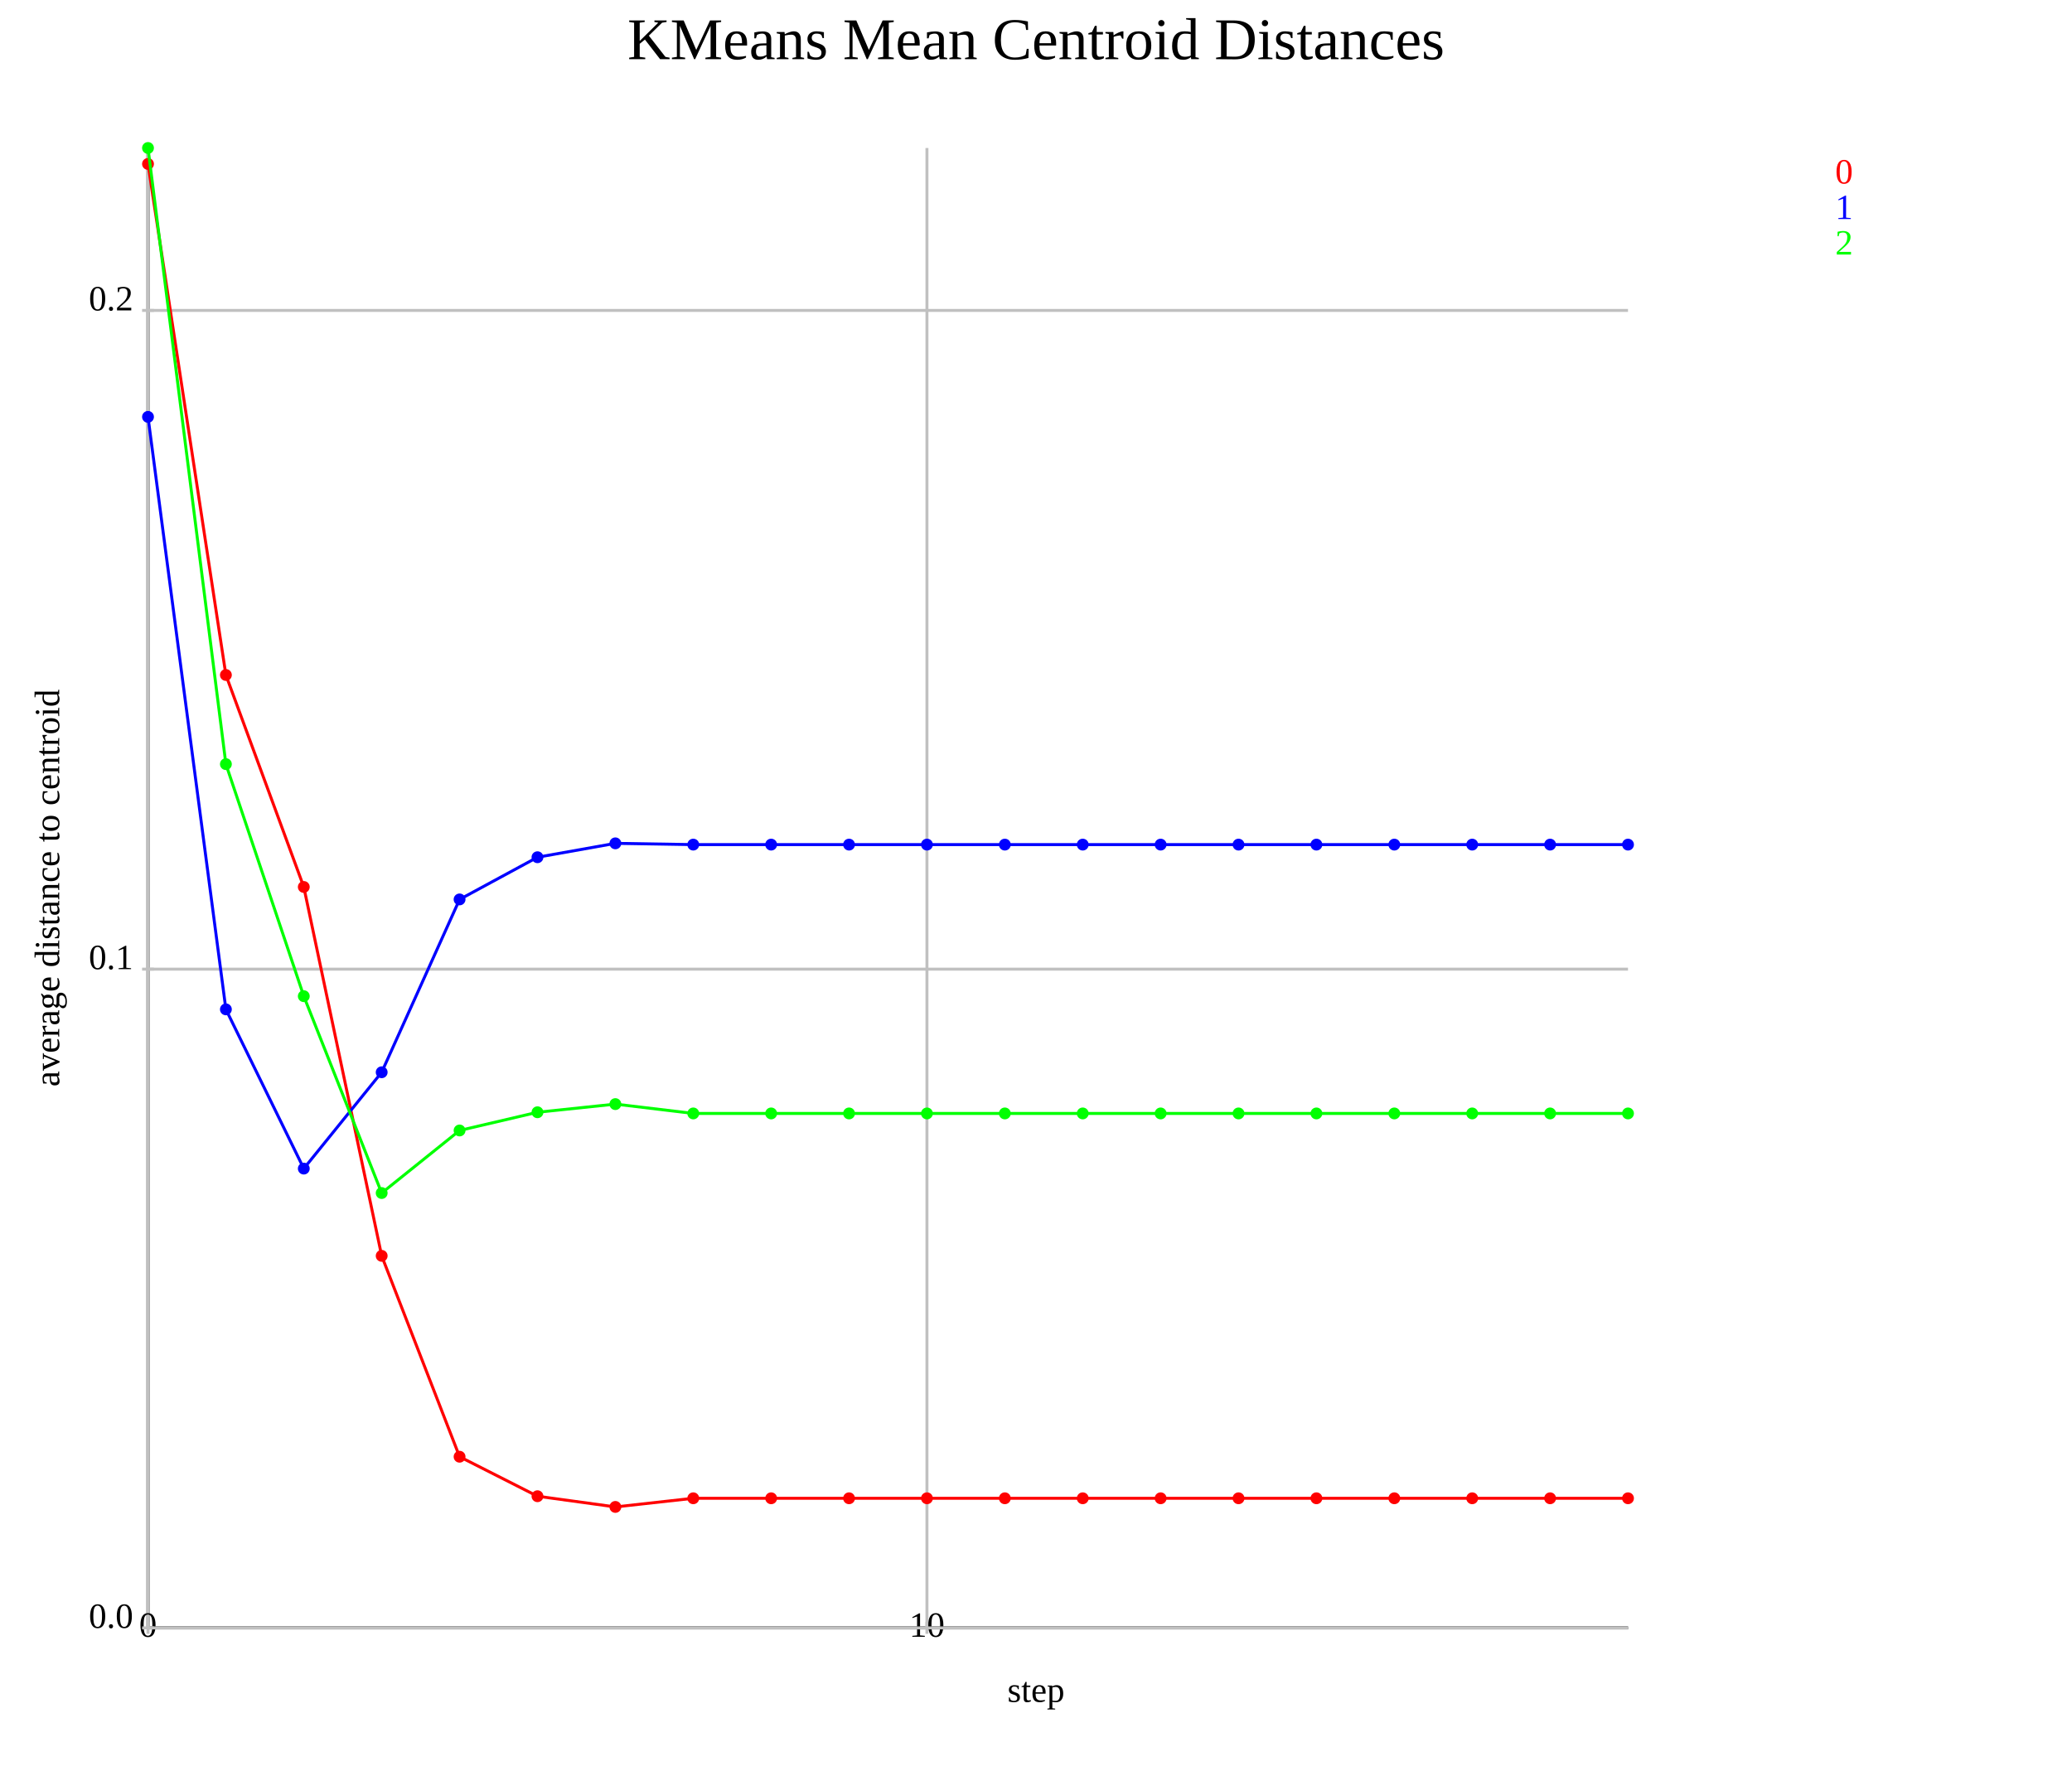
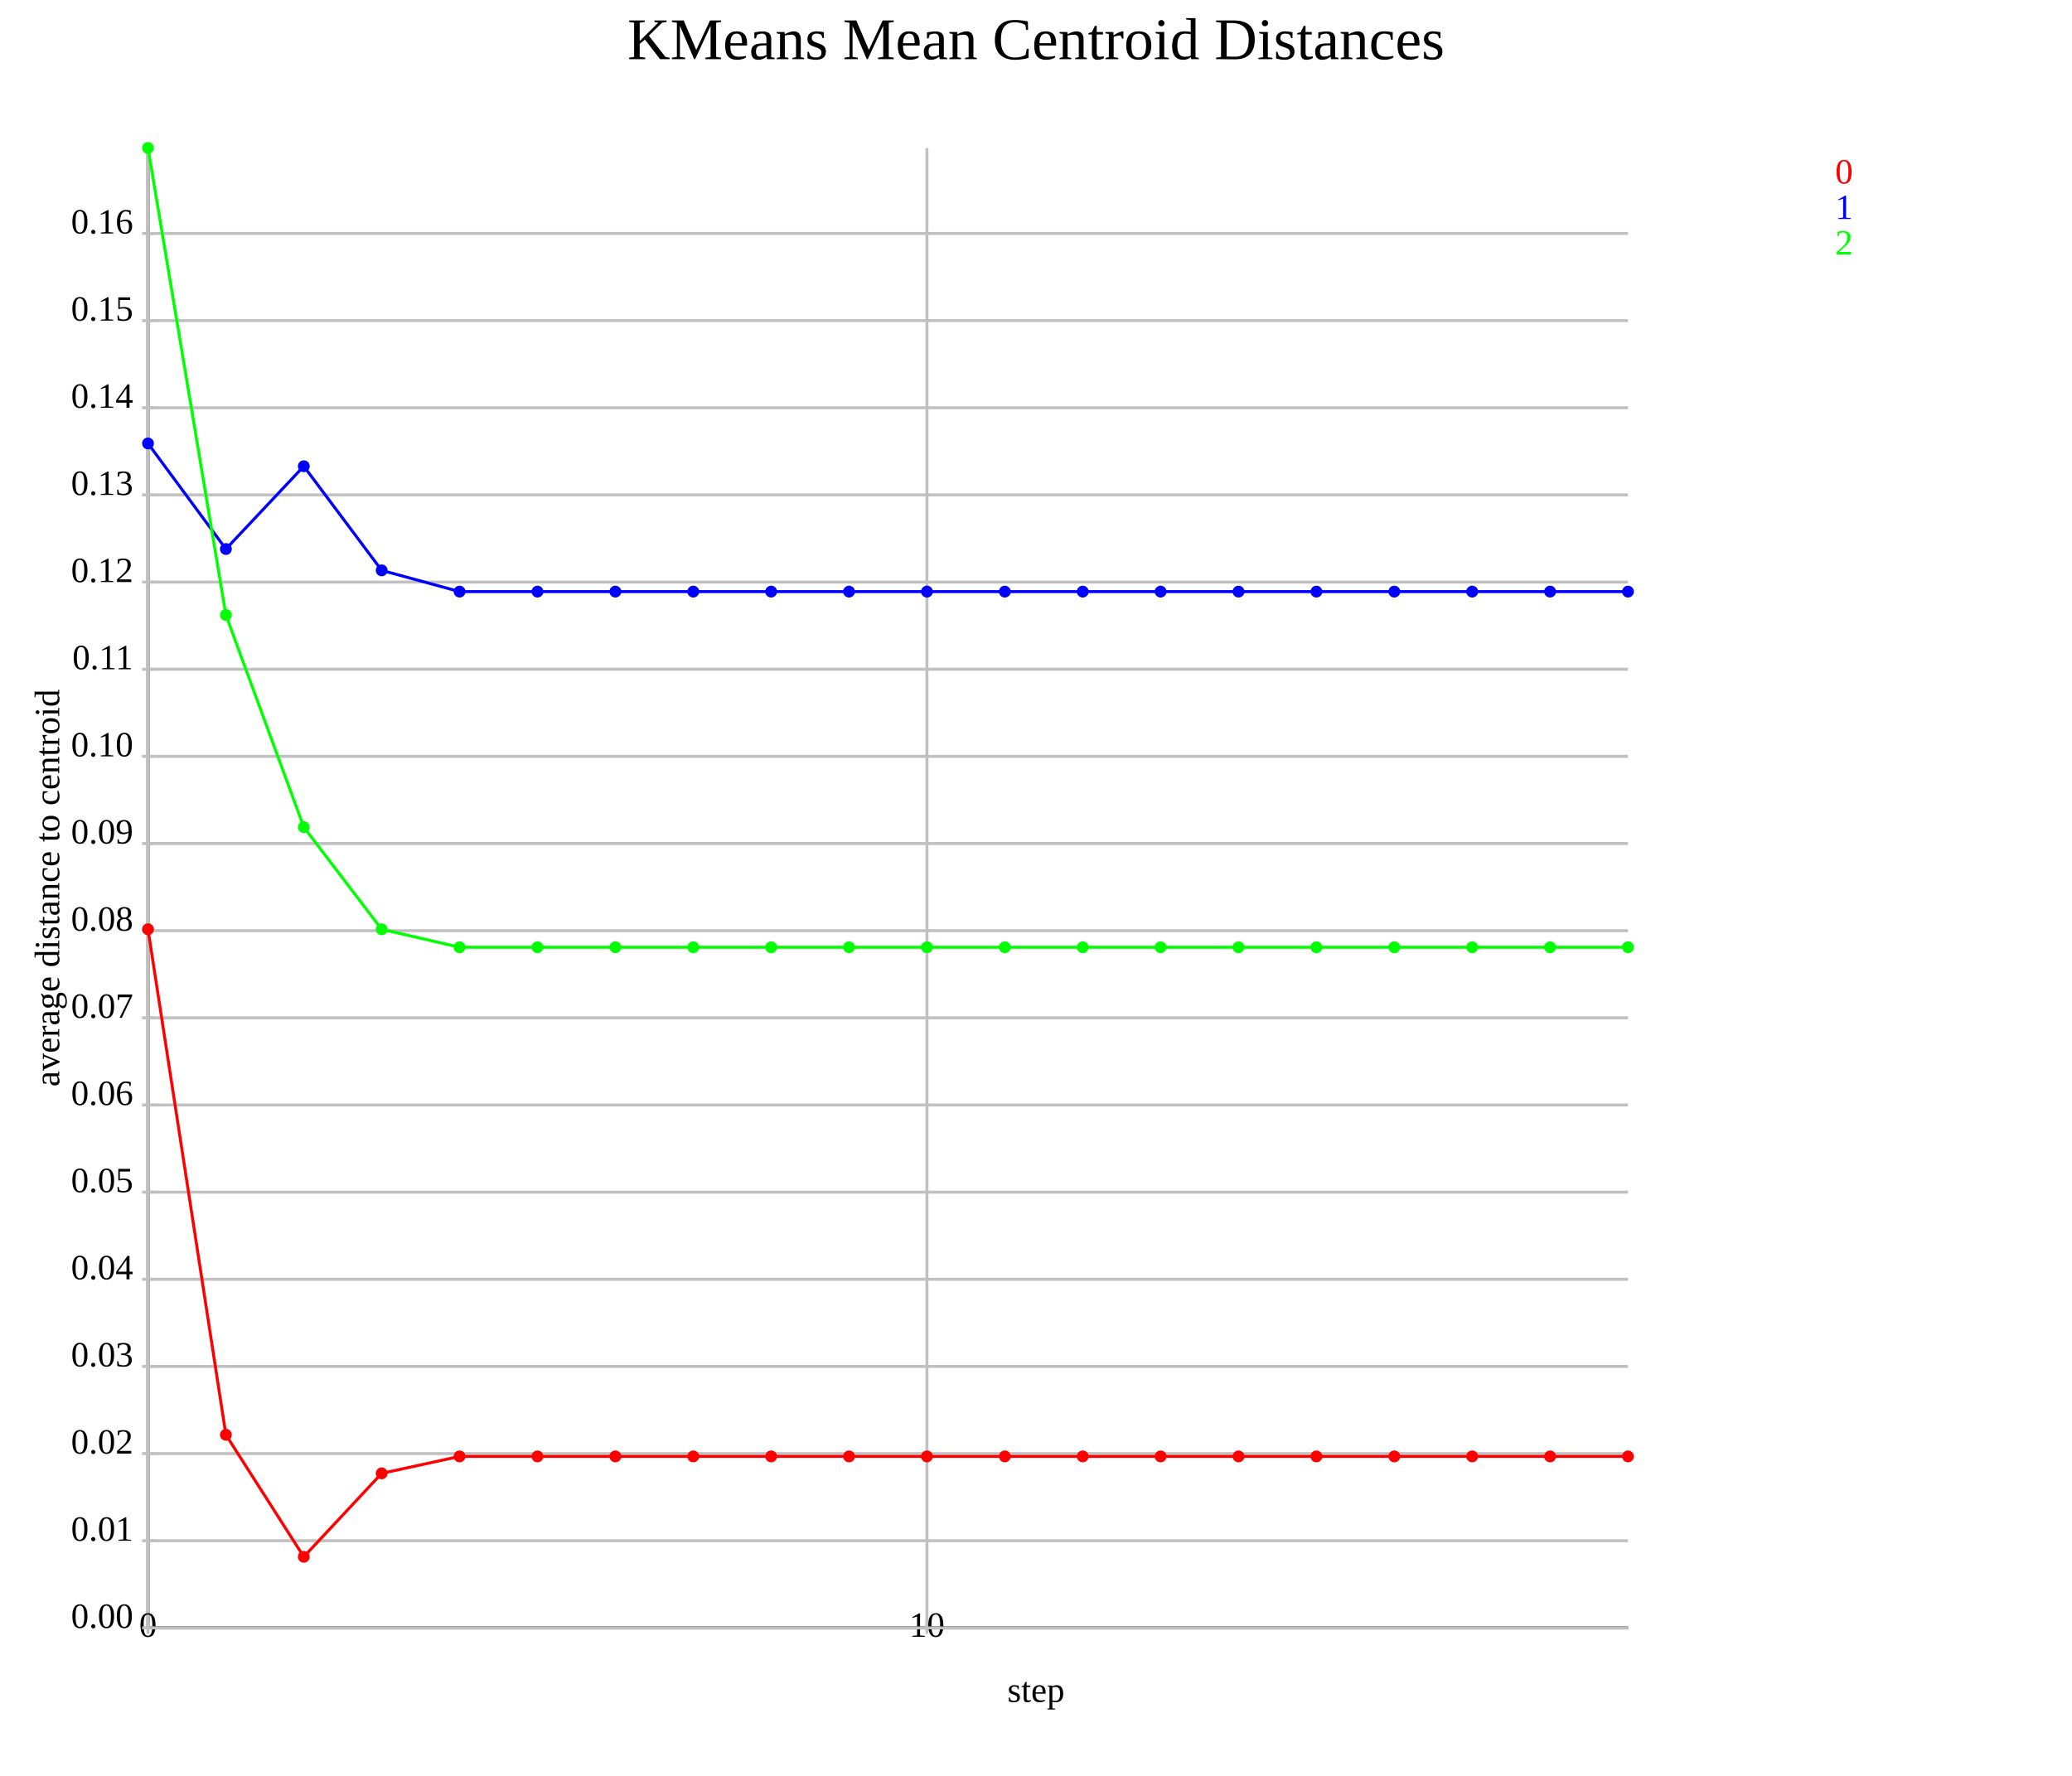
<svg xmlns="http://www.w3.org/2000/svg" version="1.1" width="700.0" height="600.0">
  <style>.caption {
  font-size: 14px;
  font-family: Georgia, serif;
}
</style>
  <line x1="50.0" y1="550.0" x2="550.0" y2="550.0" stroke="rgb(0,0,0)" stroke-width="1" />
  <line x1="50.0" y1="550.0" x2="50.0" y2="50.0" stroke="rgb(0,0,0)" stroke-width="1" />
  <line x1="50.0" y1="550.0" x2="50.0" y2="50.0" stroke="rgb(192,192,192)" stroke-width="1" />
  <line x1="50.0" y1="548.0" x2="50.0" y2="552.0" stroke="rgb(192,192,192)" stroke-width="1" />
  <text text-anchor="middle" alignment-baseline="hanging" x="50.0" y="553.0" font-size="12.0">0</text>
  <line x1="313.158" y1="550.0" x2="313.158" y2="50.0" stroke="rgb(192,192,192)" stroke-width="1" />
  <line x1="313.158" y1="548.0" x2="313.158" y2="552.0" stroke="rgb(192,192,192)" stroke-width="1" />
  <text text-anchor="middle" alignment-baseline="hanging" x="313.158" y="553.0" font-size="12.0">10</text>
  <line x1="50.0" y1="550.0" x2="550.0" y2="550.0" stroke="rgb(192,192,192)" stroke-width="1" />
-   <text text-anchor="end" alignment-baseline="middle" x="45.0" y="550.0" font-size="12.0">0.0</text>
+   <text text-anchor="end" alignment-baseline="middle" x="45.0" y="550.0" font-size="12.0">0.00</text>
  <line x1="48.0" y1="550.0" x2="52.0" y2="550.0" stroke="rgb(192,192,192)" stroke-width="1" />
-   <line x1="50.0" y1="327.438" x2="550.0" y2="327.438" stroke="rgb(192,192,192)" stroke-width="1" />
-   <text text-anchor="end" alignment-baseline="middle" x="45.0" y="327.438" font-size="12.0">0.1</text>
-   <line x1="48.0" y1="327.438" x2="52.0" y2="327.438" stroke="rgb(192,192,192)" stroke-width="1" />
-   <line x1="50.0" y1="104.876" x2="550.0" y2="104.876" stroke="rgb(192,192,192)" stroke-width="1" />
-   <text text-anchor="end" alignment-baseline="middle" x="45.0" y="104.876" font-size="12.0">0.2</text>
-   <line x1="48.0" y1="104.876" x2="52.0" y2="104.876" stroke="rgb(192,192,192)" stroke-width="1" />
-   <polyline points="50.0,55.386 76.316,228.049 102.632,299.669 128.947,424.303 155.263,492.168 181.579,505.513 207.895,509.13 234.211,506.209 260.526,506.209 286.842,506.209 313.158,506.209 339.474,506.209 365.789,506.209 392.105,506.209 418.421,506.209 444.737,506.209 471.053,506.209 497.368,506.209 523.684,506.209 550.0,506.209" fill="none" stroke="rgb(255,0,0)" stroke-width="1" />
-   <circle cx="50.0" cy="55.386" r="2" fill="rgb(255,0,0)" />
-   <circle cx="76.316" cy="228.049" r="2" fill="rgb(255,0,0)" />
-   <circle cx="102.632" cy="299.669" r="2" fill="rgb(255,0,0)" />
-   <circle cx="128.947" cy="424.303" r="2" fill="rgb(255,0,0)" />
-   <circle cx="155.263" cy="492.168" r="2" fill="rgb(255,0,0)" />
-   <circle cx="181.579" cy="505.513" r="2" fill="rgb(255,0,0)" />
-   <circle cx="207.895" cy="509.13" r="2" fill="rgb(255,0,0)" />
-   <circle cx="234.211" cy="506.209" r="2" fill="rgb(255,0,0)" />
-   <circle cx="260.526" cy="506.209" r="2" fill="rgb(255,0,0)" />
-   <circle cx="286.842" cy="506.209" r="2" fill="rgb(255,0,0)" />
-   <circle cx="313.158" cy="506.209" r="2" fill="rgb(255,0,0)" />
-   <circle cx="339.474" cy="506.209" r="2" fill="rgb(255,0,0)" />
-   <circle cx="365.789" cy="506.209" r="2" fill="rgb(255,0,0)" />
-   <circle cx="392.105" cy="506.209" r="2" fill="rgb(255,0,0)" />
-   <circle cx="418.421" cy="506.209" r="2" fill="rgb(255,0,0)" />
-   <circle cx="444.737" cy="506.209" r="2" fill="rgb(255,0,0)" />
-   <circle cx="471.053" cy="506.209" r="2" fill="rgb(255,0,0)" />
-   <circle cx="497.368" cy="506.209" r="2" fill="rgb(255,0,0)" />
-   <circle cx="523.684" cy="506.209" r="2" fill="rgb(255,0,0)" />
-   <circle cx="550.0" cy="506.209" r="2" fill="rgb(255,0,0)" />
-   <polyline points="50.0,140.846 76.316,341.023 102.632,394.819 128.947,362.275 155.263,303.879 181.579,289.625 207.895,284.933 234.211,285.361 260.526,285.361 286.842,285.361 313.158,285.361 339.474,285.361 365.789,285.361 392.105,285.361 418.421,285.361 444.737,285.361 471.053,285.361 497.368,285.361 523.684,285.361 550.0,285.361" fill="none" stroke="rgb(0,0,255)" stroke-width="1" />
-   <circle cx="50.0" cy="140.846" r="2" fill="rgb(0,0,255)" />
-   <circle cx="76.316" cy="341.023" r="2" fill="rgb(0,0,255)" />
-   <circle cx="102.632" cy="394.819" r="2" fill="rgb(0,0,255)" />
-   <circle cx="128.947" cy="362.275" r="2" fill="rgb(0,0,255)" />
-   <circle cx="155.263" cy="303.879" r="2" fill="rgb(0,0,255)" />
-   <circle cx="181.579" cy="289.625" r="2" fill="rgb(0,0,255)" />
-   <circle cx="207.895" cy="284.933" r="2" fill="rgb(0,0,255)" />
-   <circle cx="234.211" cy="285.361" r="2" fill="rgb(0,0,255)" />
-   <circle cx="260.526" cy="285.361" r="2" fill="rgb(0,0,255)" />
-   <circle cx="286.842" cy="285.361" r="2" fill="rgb(0,0,255)" />
-   <circle cx="313.158" cy="285.361" r="2" fill="rgb(0,0,255)" />
-   <circle cx="339.474" cy="285.361" r="2" fill="rgb(0,0,255)" />
-   <circle cx="365.789" cy="285.361" r="2" fill="rgb(0,0,255)" />
-   <circle cx="392.105" cy="285.361" r="2" fill="rgb(0,0,255)" />
-   <circle cx="418.421" cy="285.361" r="2" fill="rgb(0,0,255)" />
-   <circle cx="444.737" cy="285.361" r="2" fill="rgb(0,0,255)" />
-   <circle cx="471.053" cy="285.361" r="2" fill="rgb(0,0,255)" />
-   <circle cx="497.368" cy="285.361" r="2" fill="rgb(0,0,255)" />
-   <circle cx="523.684" cy="285.361" r="2" fill="rgb(0,0,255)" />
-   <circle cx="550.0" cy="285.361" r="2" fill="rgb(0,0,255)" />
-   <polyline points="50.0,50.0 76.316,258.168 102.632,336.571 128.947,403.079 155.263,381.942 181.579,375.79 207.895,373.033 234.211,376.185 260.526,376.185 286.842,376.185 313.158,376.185 339.474,376.185 365.789,376.185 392.105,376.185 418.421,376.185 444.737,376.185 471.053,376.185 497.368,376.185 523.684,376.185 550.0,376.185" fill="none" stroke="rgb(0,255,0)" stroke-width="1" />
+   <line x1="50.0" y1="520.555" x2="550.0" y2="520.555" stroke="rgb(192,192,192)" stroke-width="1" />
+   <text text-anchor="end" alignment-baseline="middle" x="45.0" y="520.555" font-size="12.0">0.01</text>
+   <line x1="48.0" y1="520.555" x2="52.0" y2="520.555" stroke="rgb(192,192,192)" stroke-width="1" />
+   <line x1="50.0" y1="491.11" x2="550.0" y2="491.11" stroke="rgb(192,192,192)" stroke-width="1" />
+   <text text-anchor="end" alignment-baseline="middle" x="45.0" y="491.11" font-size="12.0">0.02</text>
+   <line x1="48.0" y1="491.11" x2="52.0" y2="491.11" stroke="rgb(192,192,192)" stroke-width="1" />
+   <line x1="50.0" y1="461.665" x2="550.0" y2="461.665" stroke="rgb(192,192,192)" stroke-width="1" />
+   <text text-anchor="end" alignment-baseline="middle" x="45.0" y="461.665" font-size="12.0">0.03</text>
+   <line x1="48.0" y1="461.665" x2="52.0" y2="461.665" stroke="rgb(192,192,192)" stroke-width="1" />
+   <line x1="50.0" y1="432.22" x2="550.0" y2="432.22" stroke="rgb(192,192,192)" stroke-width="1" />
+   <text text-anchor="end" alignment-baseline="middle" x="45.0" y="432.22" font-size="12.0">0.04</text>
+   <line x1="48.0" y1="432.22" x2="52.0" y2="432.22" stroke="rgb(192,192,192)" stroke-width="1" />
+   <line x1="50.0" y1="402.775" x2="550.0" y2="402.775" stroke="rgb(192,192,192)" stroke-width="1" />
+   <text text-anchor="end" alignment-baseline="middle" x="45.0" y="402.775" font-size="12.0">0.05</text>
+   <line x1="48.0" y1="402.775" x2="52.0" y2="402.775" stroke="rgb(192,192,192)" stroke-width="1" />
+   <line x1="50.0" y1="373.33" x2="550.0" y2="373.33" stroke="rgb(192,192,192)" stroke-width="1" />
+   <text text-anchor="end" alignment-baseline="middle" x="45.0" y="373.33" font-size="12.0">0.06</text>
+   <line x1="48.0" y1="373.33" x2="52.0" y2="373.33" stroke="rgb(192,192,192)" stroke-width="1" />
+   <line x1="50.0" y1="343.885" x2="550.0" y2="343.885" stroke="rgb(192,192,192)" stroke-width="1" />
+   <text text-anchor="end" alignment-baseline="middle" x="45.0" y="343.885" font-size="12.0">0.07</text>
+   <line x1="48.0" y1="343.885" x2="52.0" y2="343.885" stroke="rgb(192,192,192)" stroke-width="1" />
+   <line x1="50.0" y1="314.44" x2="550.0" y2="314.44" stroke="rgb(192,192,192)" stroke-width="1" />
+   <text text-anchor="end" alignment-baseline="middle" x="45.0" y="314.44" font-size="12.0">0.08</text>
+   <line x1="48.0" y1="314.44" x2="52.0" y2="314.44" stroke="rgb(192,192,192)" stroke-width="1" />
+   <line x1="50.0" y1="284.995" x2="550.0" y2="284.995" stroke="rgb(192,192,192)" stroke-width="1" />
+   <text text-anchor="end" alignment-baseline="middle" x="45.0" y="284.995" font-size="12.0">0.09</text>
+   <line x1="48.0" y1="284.995" x2="52.0" y2="284.995" stroke="rgb(192,192,192)" stroke-width="1" />
+   <line x1="50.0" y1="255.55" x2="550.0" y2="255.55" stroke="rgb(192,192,192)" stroke-width="1" />
+   <text text-anchor="end" alignment-baseline="middle" x="45.0" y="255.55" font-size="12.0">0.10</text>
+   <line x1="48.0" y1="255.55" x2="52.0" y2="255.55" stroke="rgb(192,192,192)" stroke-width="1" />
+   <line x1="50.0" y1="226.105" x2="550.0" y2="226.105" stroke="rgb(192,192,192)" stroke-width="1" />
+   <text text-anchor="end" alignment-baseline="middle" x="45.0" y="226.105" font-size="12.0">0.11</text>
+   <line x1="48.0" y1="226.105" x2="52.0" y2="226.105" stroke="rgb(192,192,192)" stroke-width="1" />
+   <line x1="50.0" y1="196.66" x2="550.0" y2="196.66" stroke="rgb(192,192,192)" stroke-width="1" />
+   <text text-anchor="end" alignment-baseline="middle" x="45.0" y="196.66" font-size="12.0">0.12</text>
+   <line x1="48.0" y1="196.66" x2="52.0" y2="196.66" stroke="rgb(192,192,192)" stroke-width="1" />
+   <line x1="50.0" y1="167.215" x2="550.0" y2="167.215" stroke="rgb(192,192,192)" stroke-width="1" />
+   <text text-anchor="end" alignment-baseline="middle" x="45.0" y="167.215" font-size="12.0">0.13</text>
+   <line x1="48.0" y1="167.215" x2="52.0" y2="167.215" stroke="rgb(192,192,192)" stroke-width="1" />
+   <line x1="50.0" y1="137.77" x2="550.0" y2="137.77" stroke="rgb(192,192,192)" stroke-width="1" />
+   <text text-anchor="end" alignment-baseline="middle" x="45.0" y="137.77" font-size="12.0">0.14</text>
+   <line x1="48.0" y1="137.77" x2="52.0" y2="137.77" stroke="rgb(192,192,192)" stroke-width="1" />
+   <line x1="50.0" y1="108.325" x2="550.0" y2="108.325" stroke="rgb(192,192,192)" stroke-width="1" />
+   <text text-anchor="end" alignment-baseline="middle" x="45.0" y="108.325" font-size="12.0">0.15</text>
+   <line x1="48.0" y1="108.325" x2="52.0" y2="108.325" stroke="rgb(192,192,192)" stroke-width="1" />
+   <line x1="50.0" y1="78.88" x2="550.0" y2="78.88" stroke="rgb(192,192,192)" stroke-width="1" />
+   <text text-anchor="end" alignment-baseline="middle" x="45.0" y="78.88" font-size="12.0">0.16</text>
+   <line x1="48.0" y1="78.88" x2="52.0" y2="78.88" stroke="rgb(192,192,192)" stroke-width="1" />
+   <polyline points="50.0,313.968 76.316,484.768 102.632,525.986 128.947,497.787 155.263,492.065 181.579,492.065 207.895,492.065 234.211,492.065 260.526,492.065 286.842,492.065 313.158,492.065 339.474,492.065 365.789,492.065 392.105,492.065 418.421,492.065 444.737,492.065 471.053,492.065 497.368,492.065 523.684,492.065 550.0,492.065" fill="none" stroke="rgb(255,0,0)" stroke-width="1" />
+   <circle cx="50.0" cy="313.968" r="2" fill="rgb(255,0,0)" />
+   <circle cx="76.316" cy="484.768" r="2" fill="rgb(255,0,0)" />
+   <circle cx="102.632" cy="525.986" r="2" fill="rgb(255,0,0)" />
+   <circle cx="128.947" cy="497.787" r="2" fill="rgb(255,0,0)" />
+   <circle cx="155.263" cy="492.065" r="2" fill="rgb(255,0,0)" />
+   <circle cx="181.579" cy="492.065" r="2" fill="rgb(255,0,0)" />
+   <circle cx="207.895" cy="492.065" r="2" fill="rgb(255,0,0)" />
+   <circle cx="234.211" cy="492.065" r="2" fill="rgb(255,0,0)" />
+   <circle cx="260.526" cy="492.065" r="2" fill="rgb(255,0,0)" />
+   <circle cx="286.842" cy="492.065" r="2" fill="rgb(255,0,0)" />
+   <circle cx="313.158" cy="492.065" r="2" fill="rgb(255,0,0)" />
+   <circle cx="339.474" cy="492.065" r="2" fill="rgb(255,0,0)" />
+   <circle cx="365.789" cy="492.065" r="2" fill="rgb(255,0,0)" />
+   <circle cx="392.105" cy="492.065" r="2" fill="rgb(255,0,0)" />
+   <circle cx="418.421" cy="492.065" r="2" fill="rgb(255,0,0)" />
+   <circle cx="444.737" cy="492.065" r="2" fill="rgb(255,0,0)" />
+   <circle cx="471.053" cy="492.065" r="2" fill="rgb(255,0,0)" />
+   <circle cx="497.368" cy="492.065" r="2" fill="rgb(255,0,0)" />
+   <circle cx="523.684" cy="492.065" r="2" fill="rgb(255,0,0)" />
+   <circle cx="550.0" cy="492.065" r="2" fill="rgb(255,0,0)" />
+   <polyline points="50.0,149.823 76.316,185.489 102.632,157.52 128.947,192.704 155.263,199.882 181.579,199.882 207.895,199.882 234.211,199.882 260.526,199.882 286.842,199.882 313.158,199.882 339.474,199.882 365.789,199.882 392.105,199.882 418.421,199.882 444.737,199.882 471.053,199.882 497.368,199.882 523.684,199.882 550.0,199.882" fill="none" stroke="rgb(0,0,255)" stroke-width="1" />
+   <circle cx="50.0" cy="149.823" r="2" fill="rgb(0,0,255)" />
+   <circle cx="76.316" cy="185.489" r="2" fill="rgb(0,0,255)" />
+   <circle cx="102.632" cy="157.52" r="2" fill="rgb(0,0,255)" />
+   <circle cx="128.947" cy="192.704" r="2" fill="rgb(0,0,255)" />
+   <circle cx="155.263" cy="199.882" r="2" fill="rgb(0,0,255)" />
+   <circle cx="181.579" cy="199.882" r="2" fill="rgb(0,0,255)" />
+   <circle cx="207.895" cy="199.882" r="2" fill="rgb(0,0,255)" />
+   <circle cx="234.211" cy="199.882" r="2" fill="rgb(0,0,255)" />
+   <circle cx="260.526" cy="199.882" r="2" fill="rgb(0,0,255)" />
+   <circle cx="286.842" cy="199.882" r="2" fill="rgb(0,0,255)" />
+   <circle cx="313.158" cy="199.882" r="2" fill="rgb(0,0,255)" />
+   <circle cx="339.474" cy="199.882" r="2" fill="rgb(0,0,255)" />
+   <circle cx="365.789" cy="199.882" r="2" fill="rgb(0,0,255)" />
+   <circle cx="392.105" cy="199.882" r="2" fill="rgb(0,0,255)" />
+   <circle cx="418.421" cy="199.882" r="2" fill="rgb(0,0,255)" />
+   <circle cx="444.737" cy="199.882" r="2" fill="rgb(0,0,255)" />
+   <circle cx="471.053" cy="199.882" r="2" fill="rgb(0,0,255)" />
+   <circle cx="497.368" cy="199.882" r="2" fill="rgb(0,0,255)" />
+   <circle cx="523.684" cy="199.882" r="2" fill="rgb(0,0,255)" />
+   <circle cx="550.0" cy="199.882" r="2" fill="rgb(0,0,255)" />
+   <polyline points="50.0,50.0 76.316,207.772 102.632,279.452 128.947,313.975 155.263,320.042 181.579,320.042 207.895,320.042 234.211,320.042 260.526,320.042 286.842,320.042 313.158,320.042 339.474,320.042 365.789,320.042 392.105,320.042 418.421,320.042 444.737,320.042 471.053,320.042 497.368,320.042 523.684,320.042 550.0,320.042" fill="none" stroke="rgb(0,255,0)" stroke-width="1" />
  <circle cx="50.0" cy="50.0" r="2" fill="rgb(0,255,0)" />
-   <circle cx="76.316" cy="258.168" r="2" fill="rgb(0,255,0)" />
-   <circle cx="102.632" cy="336.571" r="2" fill="rgb(0,255,0)" />
-   <circle cx="128.947" cy="403.079" r="2" fill="rgb(0,255,0)" />
-   <circle cx="155.263" cy="381.942" r="2" fill="rgb(0,255,0)" />
-   <circle cx="181.579" cy="375.79" r="2" fill="rgb(0,255,0)" />
-   <circle cx="207.895" cy="373.033" r="2" fill="rgb(0,255,0)" />
-   <circle cx="234.211" cy="376.185" r="2" fill="rgb(0,255,0)" />
-   <circle cx="260.526" cy="376.185" r="2" fill="rgb(0,255,0)" />
-   <circle cx="286.842" cy="376.185" r="2" fill="rgb(0,255,0)" />
-   <circle cx="313.158" cy="376.185" r="2" fill="rgb(0,255,0)" />
-   <circle cx="339.474" cy="376.185" r="2" fill="rgb(0,255,0)" />
-   <circle cx="365.789" cy="376.185" r="2" fill="rgb(0,255,0)" />
-   <circle cx="392.105" cy="376.185" r="2" fill="rgb(0,255,0)" />
-   <circle cx="418.421" cy="376.185" r="2" fill="rgb(0,255,0)" />
-   <circle cx="444.737" cy="376.185" r="2" fill="rgb(0,255,0)" />
-   <circle cx="471.053" cy="376.185" r="2" fill="rgb(0,255,0)" />
-   <circle cx="497.368" cy="376.185" r="2" fill="rgb(0,255,0)" />
-   <circle cx="523.684" cy="376.185" r="2" fill="rgb(0,255,0)" />
-   <circle cx="550.0" cy="376.185" r="2" fill="rgb(0,255,0)" />
+   <circle cx="76.316" cy="207.772" r="2" fill="rgb(0,255,0)" />
+   <circle cx="102.632" cy="279.452" r="2" fill="rgb(0,255,0)" />
+   <circle cx="128.947" cy="313.975" r="2" fill="rgb(0,255,0)" />
+   <circle cx="155.263" cy="320.042" r="2" fill="rgb(0,255,0)" />
+   <circle cx="181.579" cy="320.042" r="2" fill="rgb(0,255,0)" />
+   <circle cx="207.895" cy="320.042" r="2" fill="rgb(0,255,0)" />
+   <circle cx="234.211" cy="320.042" r="2" fill="rgb(0,255,0)" />
+   <circle cx="260.526" cy="320.042" r="2" fill="rgb(0,255,0)" />
+   <circle cx="286.842" cy="320.042" r="2" fill="rgb(0,255,0)" />
+   <circle cx="313.158" cy="320.042" r="2" fill="rgb(0,255,0)" />
+   <circle cx="339.474" cy="320.042" r="2" fill="rgb(0,255,0)" />
+   <circle cx="365.789" cy="320.042" r="2" fill="rgb(0,255,0)" />
+   <circle cx="392.105" cy="320.042" r="2" fill="rgb(0,255,0)" />
+   <circle cx="418.421" cy="320.042" r="2" fill="rgb(0,255,0)" />
+   <circle cx="444.737" cy="320.042" r="2" fill="rgb(0,255,0)" />
+   <circle cx="471.053" cy="320.042" r="2" fill="rgb(0,255,0)" />
+   <circle cx="497.368" cy="320.042" r="2" fill="rgb(0,255,0)" />
+   <circle cx="523.684" cy="320.042" r="2" fill="rgb(0,255,0)" />
+   <circle cx="550.0" cy="320.042" r="2" fill="rgb(0,255,0)" />
  <text x="350.0" y="20.0" text-anchor="middle" fill="rgb(0,0,0)" font-size="20.0">KMeans Mean Centroid Distances</text>
  <text x="350.0" y="575.0" text-anchor="middle" fill="rgb(0,0,0)" font-size="12.0">step</text>
  <text transform="rotate(-90.0 20.0 300.0)" x="20.0" y="300.0" text-anchor="middle" fill="rgb(0,0,0)" font-size="12.0">average distance to centroid</text>
  <text x="620" y="62" fill="rgb(255,0,0)" font-size="12">0</text>
  <text x="620" y="74" fill="rgb(0,0,255)" font-size="12">1</text>
  <text x="620" y="86" fill="rgb(0,255,0)" font-size="12">2</text>
      Sorry, your browser does not support inline SVG.
    </svg>
